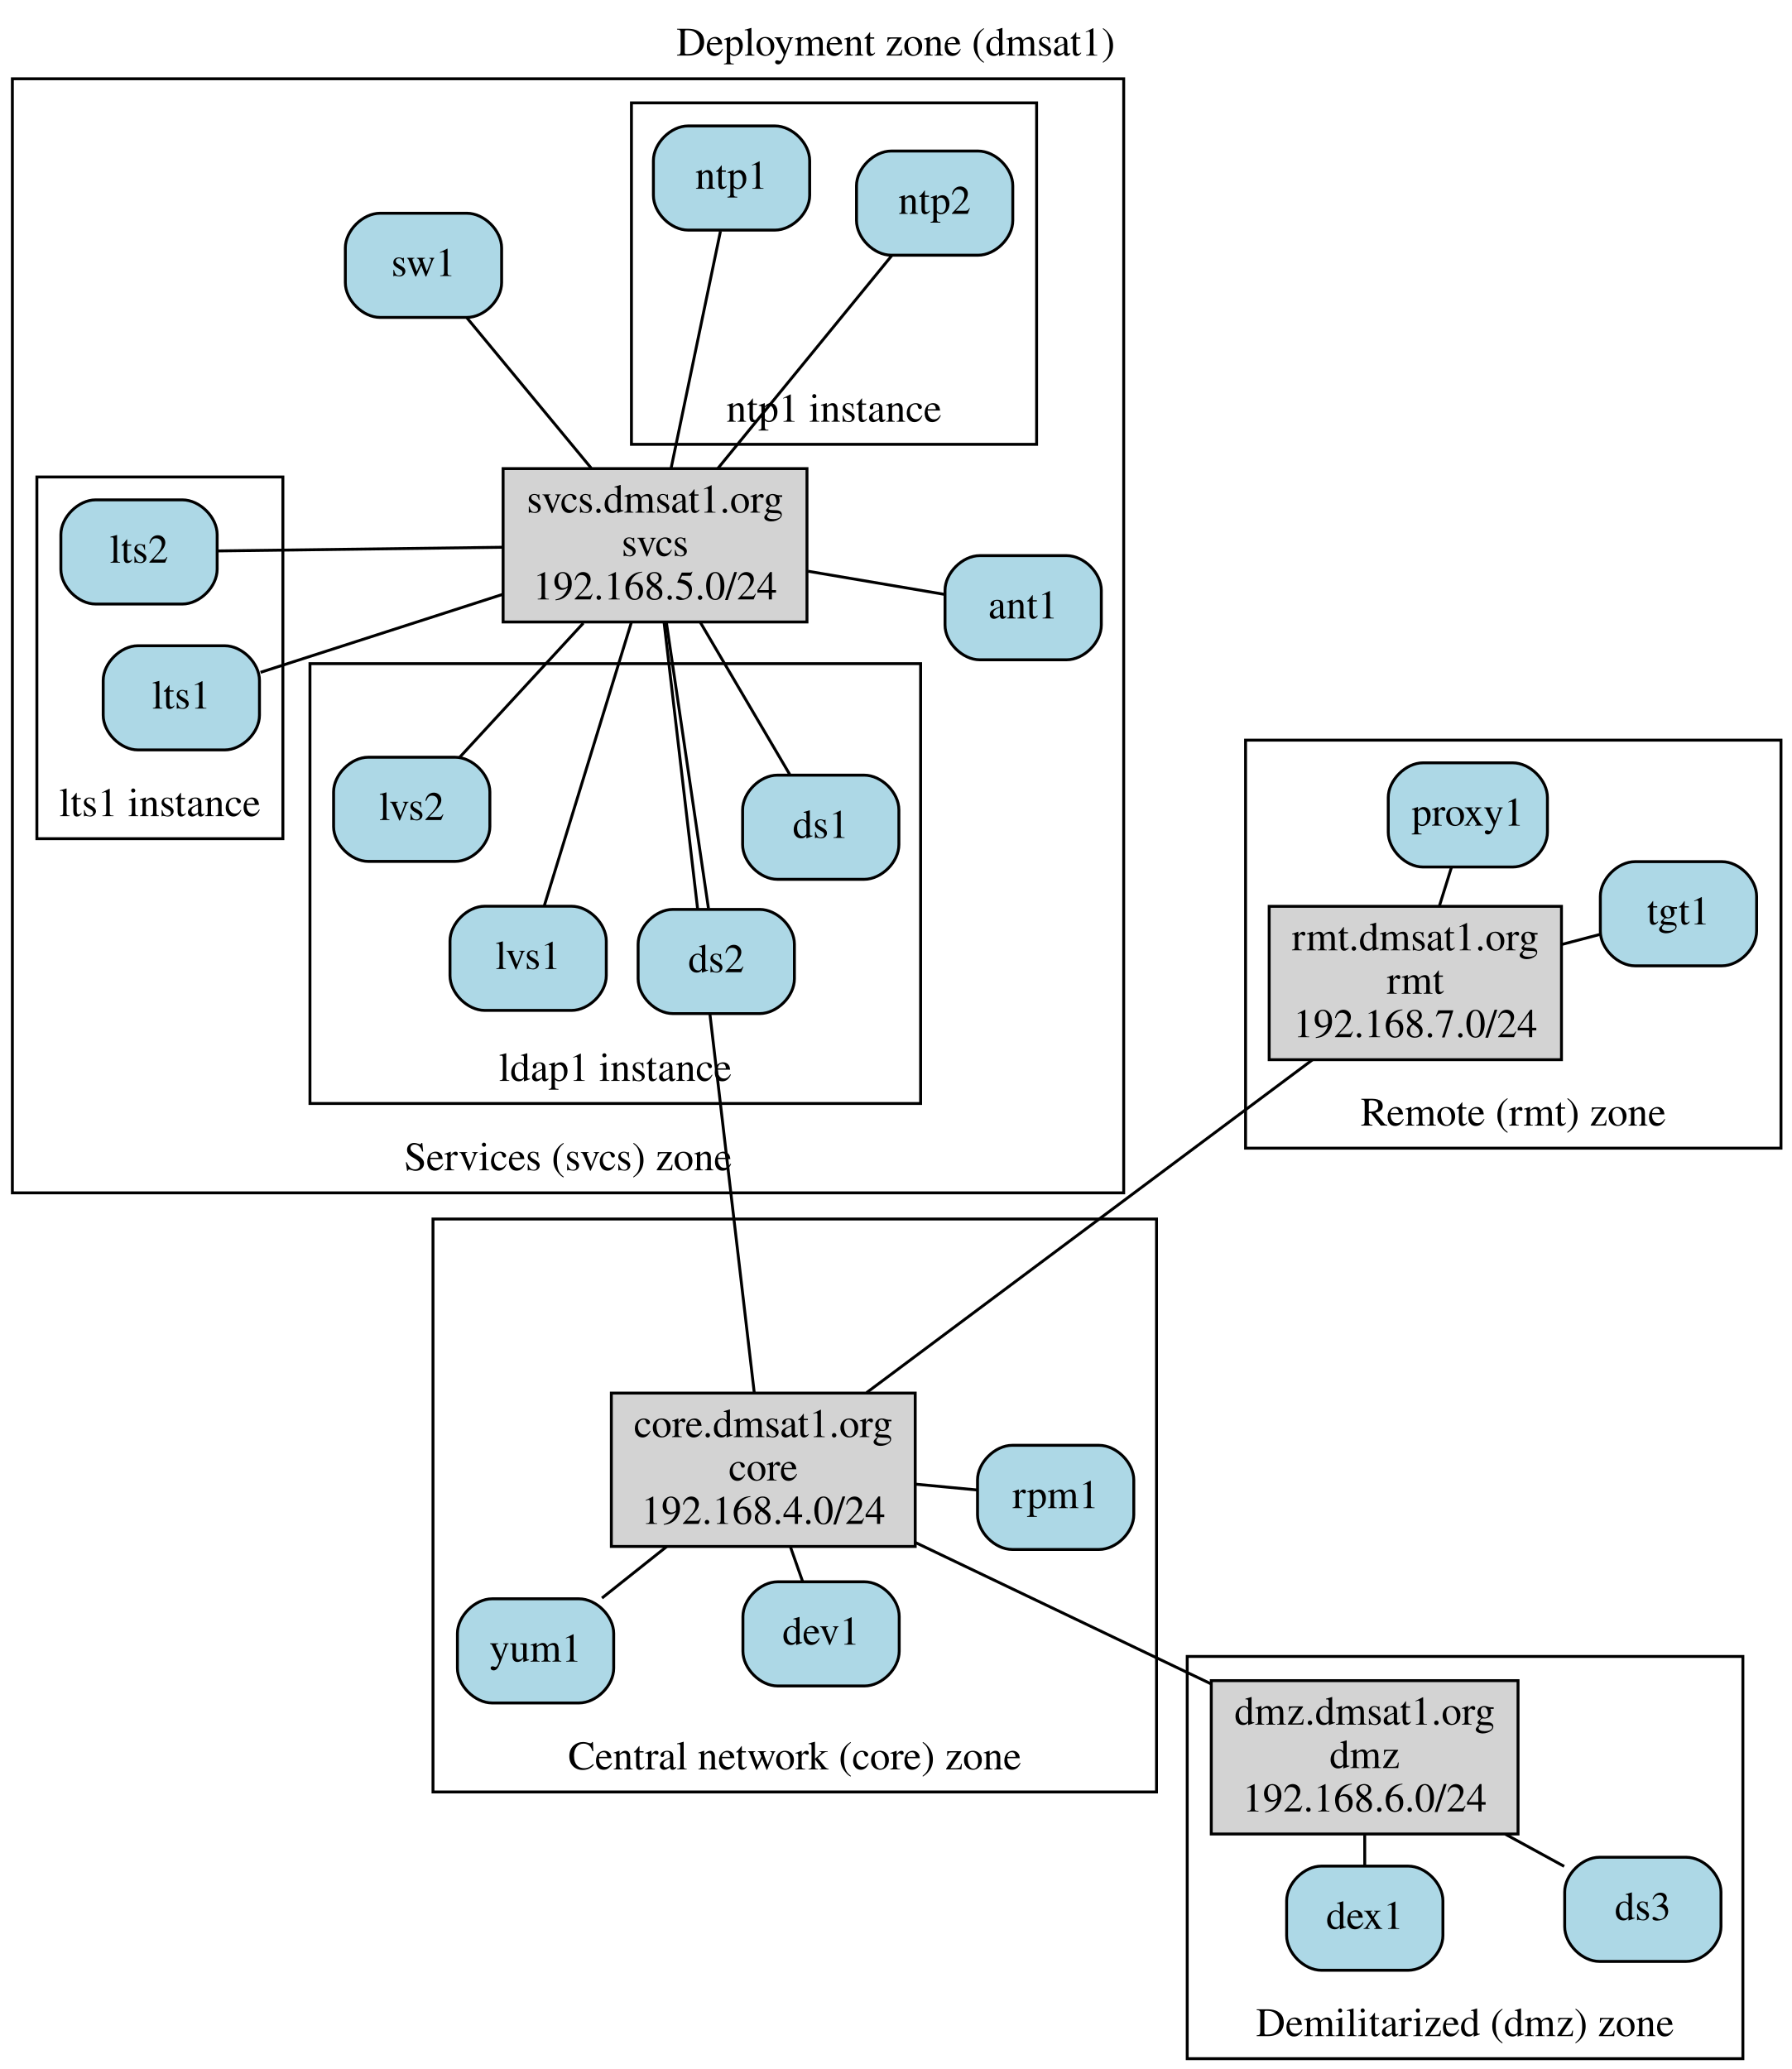
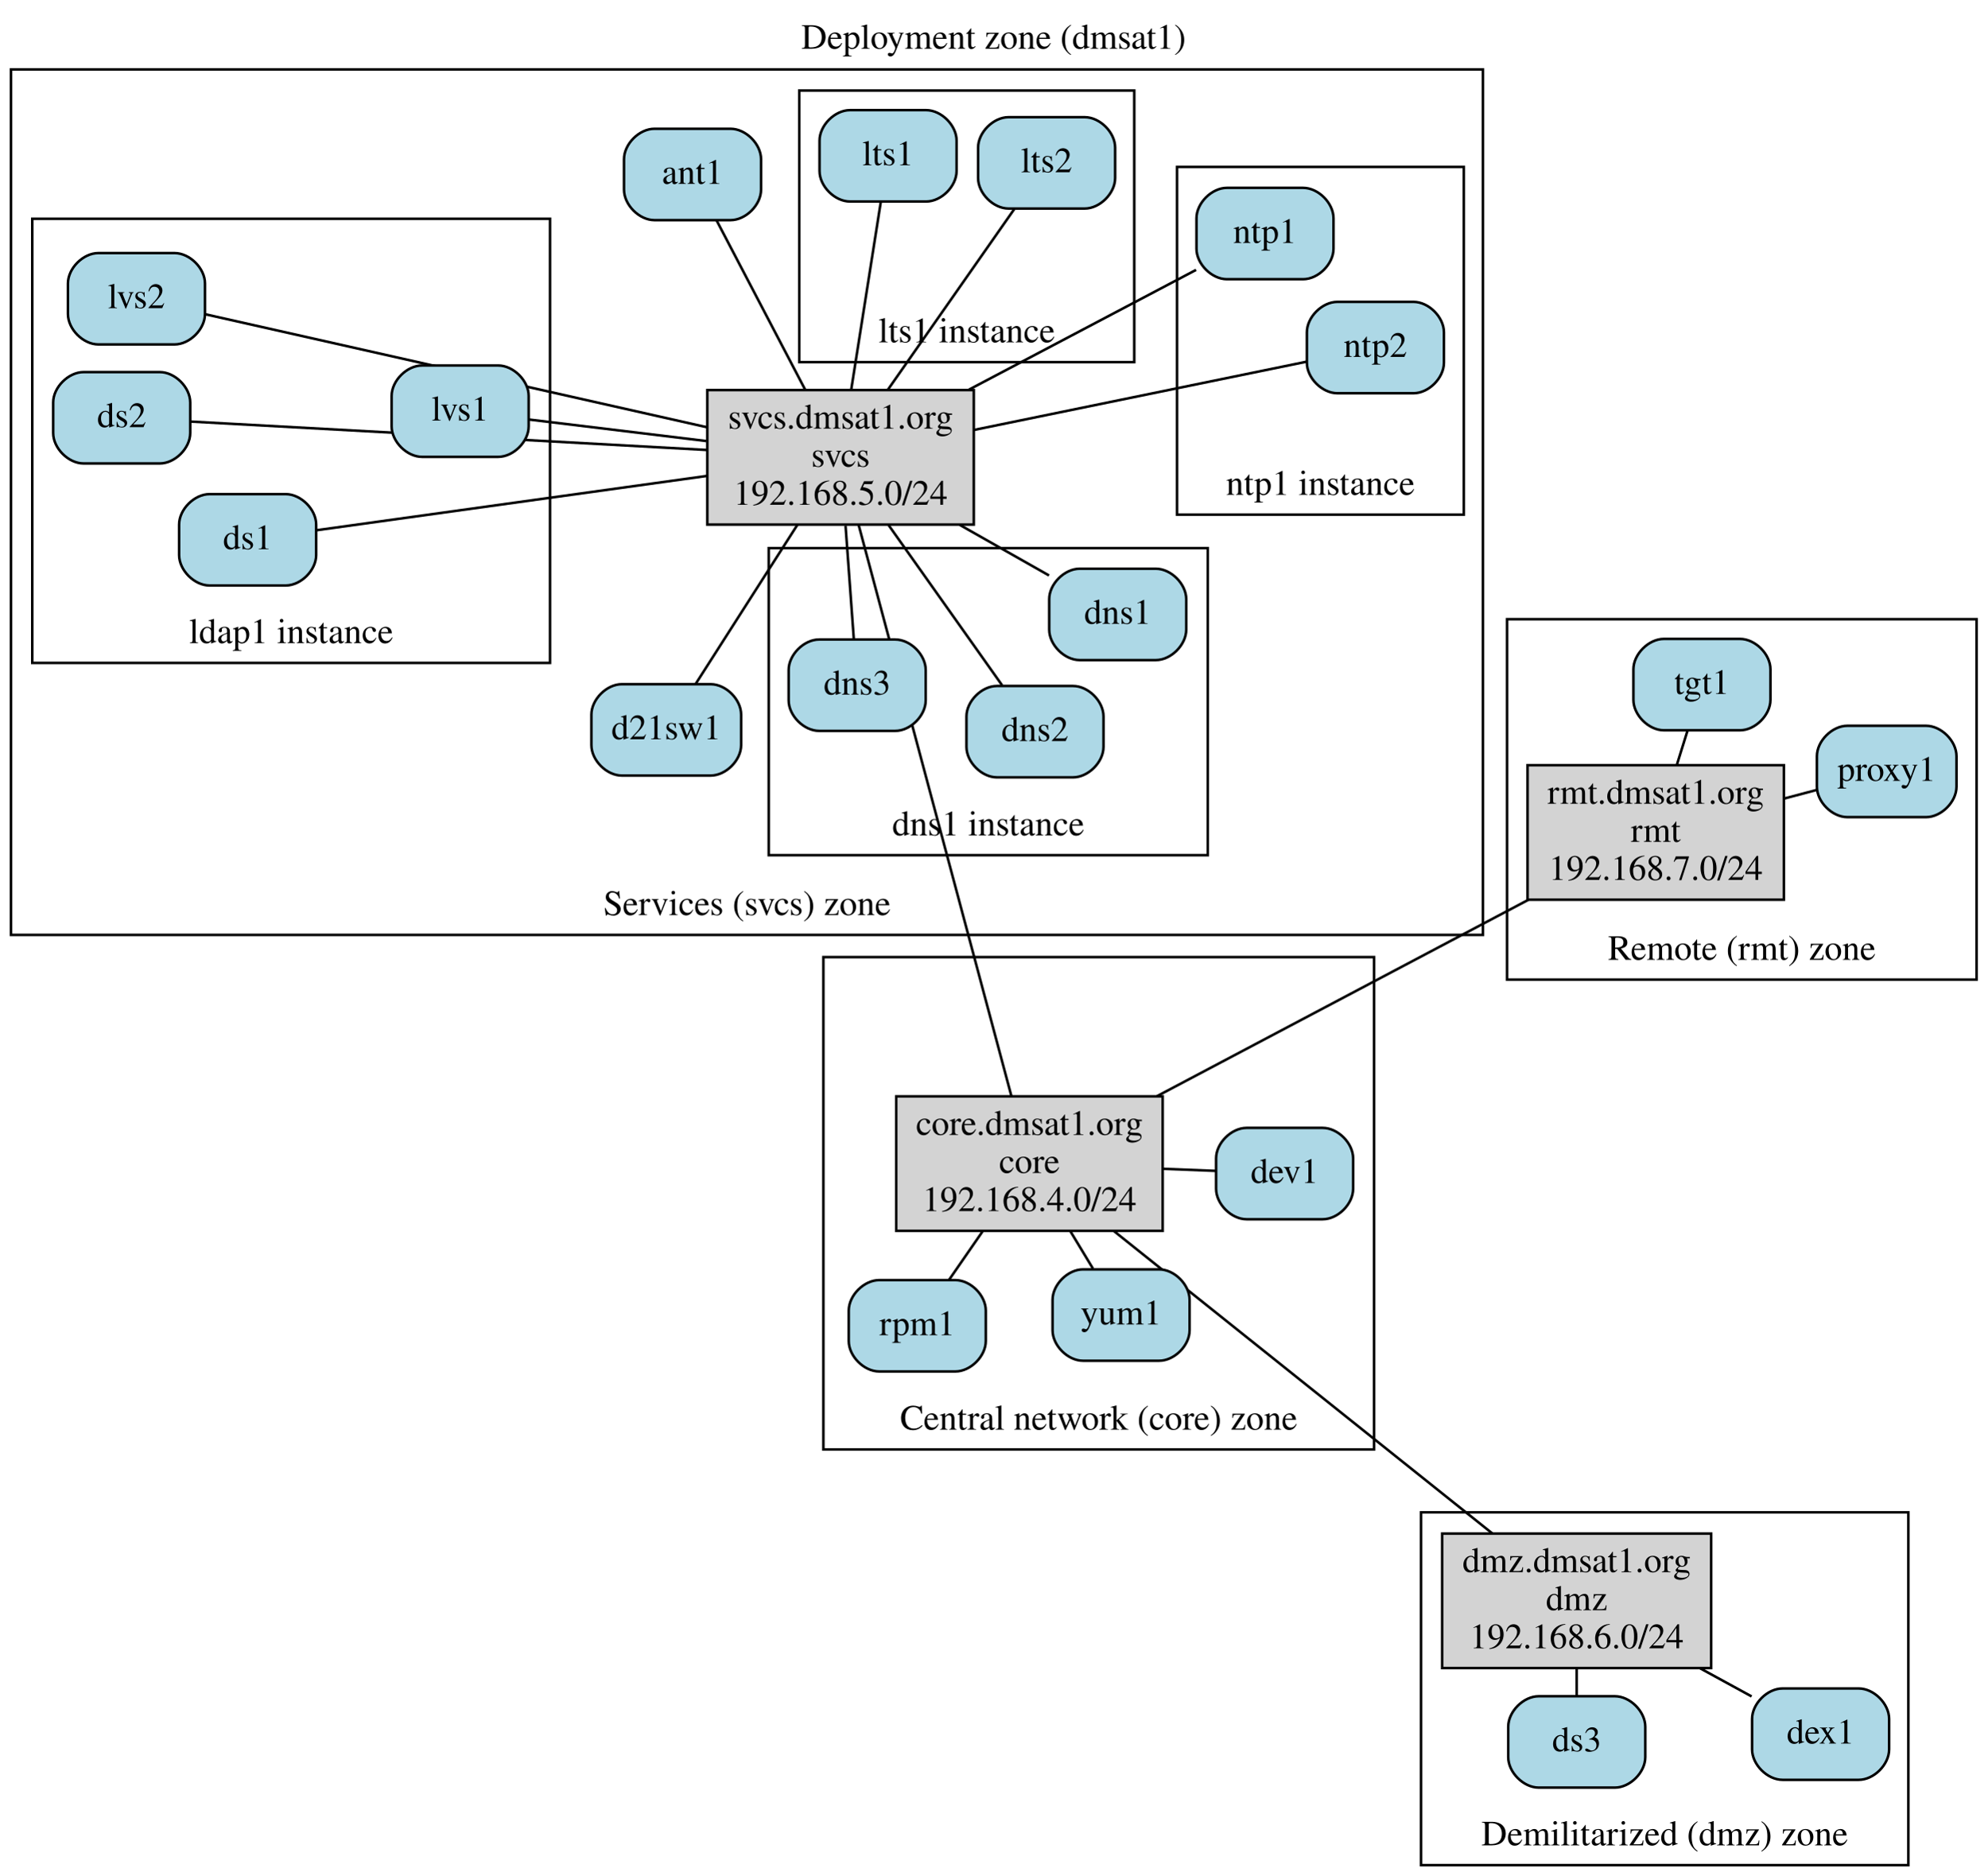
- <svg xmlns="http://www.w3.org/2000/svg" width="619pt" height="715pt" viewBox="0.00 0.00 619.00 715.00">
-   <g id="graph0" class="graph" transform="scale(1 1) rotate(0) translate(4 711)">
-     <polygon fill="white" stroke="white" points="-4,4 -4,-711 615,-711 615,4 -4,4" />
-     <text text-anchor="middle" x="305.5" y="-691.8" font-family="Times,serif" font-size="14.00">Deployment zone (dmsat1)</text>
+ <svg xmlns="http://www.w3.org/2000/svg" width="783pt" height="739pt" viewBox="0.00 0.00 783.00 739.00">
+   <g id="graph0" class="graph" transform="scale(1 1) rotate(0) translate(4 735)">
+     <polygon fill="white" stroke="white" points="-4,4 -4,-735 779,-735 779,4 -4,4" />
+     <text text-anchor="middle" x="387.5" y="-715.8" font-family="Times,serif" font-size="14.00">Deployment zone (dmsat1)</text>
    <g id="clust1" class="cluster">
-       <polygon fill="white" stroke="black" points="0.273,-298.777 0.273,-683.777 384.273,-683.777 384.273,-298.777 0.273,-298.777" />
-       <text text-anchor="middle" x="192.273" y="-306.577" font-family="Times,serif" font-size="14.00">Services (svcs) zone</text>
+       <polygon fill="white" stroke="black" points="0.327,-366.647 0.327,-707.647 580.327,-707.647 580.327,-366.647 0.327,-366.647" />
+       <text text-anchor="middle" x="290.327" y="-374.447" font-family="Times,serif" font-size="14.00">Services (svcs) zone</text>
    </g>
    <g id="clust2" class="cluster">
-       <polygon fill="white" stroke="black" points="214.181,-557.449 214.181,-675.449 354.181,-675.449 354.181,-557.449 214.181,-557.449" />
-       <text text-anchor="middle" x="284.181" y="-565.249" font-family="Times,serif" font-size="14.00">ntp1 instance</text>
+       <polygon fill="white" stroke="black" points="459.792,-532.239 459.792,-669.239 572.792,-669.239 572.792,-532.239 459.792,-532.239" />
+       <text text-anchor="middle" x="516.292" y="-540.039" font-family="Times,serif" font-size="14.00">ntp1 instance</text>
    </g>
    <g id="clust3" class="cluster">
-       <polygon fill="white" stroke="black" points="103.1,-329.658 103.1,-481.658 314.1,-481.658 314.1,-329.658 103.1,-329.658" />
-       <text text-anchor="middle" x="208.6" y="-337.458" font-family="Times,serif" font-size="14.00">ldap1 instance</text>
+       <polygon fill="white" stroke="black" points="298.895,-398.046 298.895,-519.046 471.895,-519.046 471.895,-398.046 298.895,-398.046" />
+       <text text-anchor="middle" x="385.395" y="-405.846" font-family="Times,serif" font-size="14.00">dns1 instance</text>
    </g>
    <g id="clust4" class="cluster">
-       <polygon fill="white" stroke="black" points="8.745,-421.167 8.745,-546.167 93.745,-546.167 93.745,-421.167 8.745,-421.167" />
-       <text text-anchor="middle" x="51.245" y="-428.967" font-family="Times,serif" font-size="14.00">lts1 instance</text>
+       <polygon fill="white" stroke="black" points="8.719,-473.811 8.719,-648.811 212.719,-648.811 212.719,-473.811 8.719,-473.811" />
+       <text text-anchor="middle" x="110.719" y="-481.611" font-family="Times,serif" font-size="14.00">ldap1 instance</text>
    </g>
    <g id="clust5" class="cluster">
-       <polygon fill="white" stroke="black" points="426.383,-314.221 426.383,-455.221 611.383,-455.221 611.383,-314.221 426.383,-314.221" />
-       <text text-anchor="middle" x="518.883" y="-322.021" font-family="Times,serif" font-size="14.00">Remote (rmt) zone</text>
+       <polygon fill="white" stroke="black" points="310.926,-592.328 310.926,-699.328 442.926,-699.328 442.926,-592.328 310.926,-592.328" />
+       <text text-anchor="middle" x="376.926" y="-600.128" font-family="Times,serif" font-size="14.00">lts1 instance</text>
    </g>
    <g id="clust6" class="cluster">
-       <polygon fill="white" stroke="black" points="406.221,0.43 406.221,-138.57 598.221,-138.57 598.221,0.43 406.221,0.43" />
-       <text text-anchor="middle" x="502.221" y="-7.37" font-family="Times,serif" font-size="14.00">Demilitarized (dmz) zone</text>
+       <polygon fill="white" stroke="black" points="589.824,-349.034 589.824,-491.034 774.824,-491.034 774.824,-349.034 589.824,-349.034" />
+       <text text-anchor="middle" x="682.324" y="-356.834" font-family="Times,serif" font-size="14.00">Remote (rmt) zone</text>
    </g>
    <g id="clust7" class="cluster">
-       <polygon fill="white" stroke="black" points="145.613,-91.737 145.613,-289.737 395.613,-289.737 395.613,-91.737 145.613,-91.737" />
-       <text text-anchor="middle" x="270.613" y="-99.537" font-family="Times,serif" font-size="14.00">Central network (core) zone</text>
+       <polygon fill="white" stroke="black" points="555.934,-0.126 555.934,-139.126 747.934,-139.126 747.934,-0.126 555.934,-0.126" />
+       <text text-anchor="middle" x="651.934" y="-7.926" font-family="Times,serif" font-size="14.00">Demilitarized (dmz) zone</text>
+     </g>
+     <g id="clust8" class="cluster">
+       <polygon fill="white" stroke="black" points="320.431,-163.894 320.431,-357.894 537.431,-357.894 537.431,-163.894 320.431,-163.894" />
+       <text text-anchor="middle" x="428.931" y="-171.694" font-family="Times,serif" font-size="14.00">Central network (core) zone</text>
    </g>
    <g id="edge1" class="edge">
-       <path fill="none" stroke="black" d="M275.175,-513.598C291.42,-510.843 308.63,-507.925 322.397,-505.59" />
+       <path fill="none" stroke="black" d="M313.223,-581.509C302.438,-602.118 287.806,-630.075 278.35,-648.145" />
    </g>
    <g id="edge2" class="edge">
-       <path fill="none" stroke="black" d="M227.879,-549.165C232.995,-573.735 240.461,-609.583 244.945,-631.112" />
+       <path fill="none" stroke="black" d="M377.827,-581.51C407.247,-597.021 443.154,-615.954 467.285,-628.677" />
    </g>
    <g id="edge3" class="edge">
-       <path fill="none" stroke="black" d="M244.019,-549.095C262.378,-571.566 288.198,-603.169 304.235,-622.797" />
+       <path fill="none" stroke="black" d="M379.833,-565.617C421.408,-574.15 477.739,-585.712 510.73,-592.483" />
    </g>
    <g id="edge4" class="edge">
-       <path fill="none" stroke="black" d="M237.983,-495.934C247.784,-479.256 260.161,-458.195 268.859,-443.394" />
+       <path fill="none" stroke="black" d="M374.146,-528.207C386.172,-521.392 398.703,-514.291 409.344,-508.262" />
    </g>
    <g id="edge5" class="edge">
-       <path fill="none" stroke="black" d="M226.267,-495.842C230.496,-467.084 237.111,-422.108 240.79,-397.088" />
+       <path fill="none" stroke="black" d="M346.132,-528.094C360.046,-508.463 378.585,-482.306 390.844,-465.01" />
    </g>
    <g id="edge6" class="edge">
-       <path fill="none" stroke="black" d="M214.193,-496.046C205.425,-467.508 191.714,-422.876 184.086,-398.047" />
+       <path fill="none" stroke="black" d="M329.16,-527.875C330.215,-513.413 331.487,-495.974 332.424,-483.14" />
    </g>
    <g id="edge7" class="edge">
-       <path fill="none" stroke="black" d="M197.567,-495.677C183.811,-480.749 167.069,-462.58 154.887,-449.359" />
+       <path fill="none" stroke="black" d="M274.473,-547.48C226.697,-540.834 158.203,-531.308 120.69,-526.09" />
    </g>
    <g id="edge8" class="edge">
-       <path fill="none" stroke="black" d="M169.647,-505.589C141.798,-496.62 108.768,-485.982 86.022,-478.657" />
+       <path fill="none" stroke="black" d="M274.582,-557.709C214.268,-561.028 117.731,-566.342 71.017,-568.913" />
    </g>
    <g id="edge9" class="edge">
-       <path fill="none" stroke="black" d="M169.805,-521.88C137.55,-521.464 97.554,-520.948 71.443,-520.611" />
+       <path fill="none" stroke="black" d="M274.348,-561.226C250.747,-564.09 223.936,-567.343 204.484,-569.704" />
    </g>
    <g id="edge10" class="edge">
-       <path fill="none" stroke="black" d="M200.262,-549.252C186.57,-565.808 169.346,-586.636 157.249,-601.263" />
+       <path fill="none" stroke="black" d="M274.686,-566.639C215.777,-579.907 122.502,-600.915 76.804,-611.208" />
    </g>
    <g id="edge11" class="edge">
-       <path fill="none" stroke="black" d="M493.366,-397.957C494.782,-402.491 496.223,-407.103 497.548,-411.346" />
+       <path fill="none" stroke="black" d="M331.395,-581.473C334.952,-604.047 339.955,-635.797 343.062,-655.516" />
    </g>
    <g id="edge12" class="edge">
-       <path fill="none" stroke="black" d="M535.552,-384.592C540.13,-385.797 544.639,-386.985 548.89,-388.104" />
+       <path fill="none" stroke="black" d="M345.823,-581.431C361.086,-603.241 382.278,-633.523 395.661,-652.646" />
    </g>
    <g id="edge13" class="edge">
-       <path fill="none" stroke="black" d="M516.152,-77.134C523.136,-73.316 530.105,-69.507 536.467,-66.029" />
+       <path fill="none" stroke="black" d="M310.218,-528.267C297.745,-508.765 281.125,-482.777 270.136,-465.594" />
    </g>
    <g id="edge14" class="edge">
-       <path fill="none" stroke="black" d="M467.55,-76.89C467.553,-73.336 467.556,-69.761 467.559,-66.397" />
+       <path fill="none" stroke="black" d="M698.958,-420.361C703.376,-421.529 707.73,-422.679 711.85,-423.767" />
+     </g>
+     <g id="edge15" class="edge">
+       <path fill="none" stroke="black" d="M656.755,-433.751C658.176,-438.298 659.621,-442.924 660.951,-447.18" />
+     </g>
+     <g id="edge16" class="edge">
+       <path fill="none" stroke="black" d="M617.264,-77.444C617.267,-73.89 617.27,-70.314 617.273,-66.95" />
+     </g>
+     <g id="edge17" class="edge">
+       <path fill="none" stroke="black" d="M665.865,-77.69C672.849,-73.873 679.818,-70.064 686.181,-66.587" />
+     </g>
+     <g id="edge21" class="edge">
+       <path fill="none" stroke="black" d="M394.49,-303.216C380.263,-356.406 348.519,-475.087 334.31,-528.211" />
+     </g>
+     <g id="edge22" class="edge">
+       <path fill="none" stroke="black" d="M451.862,-303.093C494.562,-325.669 555.554,-357.917 598.234,-380.482" />
+     </g>
+     <g id="edge23" class="edge">
+       <path fill="none" stroke="black" d="M434.844,-249.993C475.362,-217.621 543.451,-163.22 583.986,-130.833" />
    </g>
    <g id="edge18" class="edge">
-       <path fill="none" stroke="black" d="M256.612,-229.769C249.572,-289.906 232.535,-435.443 225.479,-495.72" />
+       <path fill="none" stroke="black" d="M454.255,-274.475C461.477,-274.193 468.634,-273.913 475.128,-273.659" />
    </g>
    <g id="edge19" class="edge">
-       <path fill="none" stroke="black" d="M295.436,-229.734C337.623,-261.231 407.39,-313.32 449.504,-344.763" />
+       <path fill="none" stroke="black" d="M383.137,-249.802C378.69,-243.372 374.042,-236.652 369.94,-230.722" />
    </g>
    <g id="edge20" class="edge">
-       <path fill="none" stroke="black" d="M312.44,-177.876C343.701,-162.927 383.206,-144.035 414.521,-129.06" />
-     </g>
-     <g id="edge15" class="edge">
-       <path fill="none" stroke="black" d="M269.135,-176.384C270.551,-172.362 271.983,-168.295 273.316,-164.509" />
-     </g>
-     <g id="edge16" class="edge">
-       <path fill="none" stroke="black" d="M312.32,-198.112C319.703,-197.415 327.027,-196.723 333.66,-196.096" />
-     </g>
-     <g id="edge17" class="edge">
-       <path fill="none" stroke="black" d="M226.367,-176.537C218.828,-170.54 210.989,-164.304 203.993,-158.739" />
+       <path fill="none" stroke="black" d="M417.779,-249.834C420.783,-244.868 423.858,-239.785 426.666,-235.142" />
    </g>
    <g id="node1" class="node">
-       <polygon fill="lightgray" stroke="black" points="274.837,-549.058 169.837,-549.058 169.837,-496.058 274.837,-496.058 274.837,-549.058" />
-       <text text-anchor="middle" x="222.337" y="-533.858" font-family="Times,serif" font-size="14.00">svcs.dmsat1.org</text>
-       <text text-anchor="middle" x="222.337" y="-518.858" font-family="Times,serif" font-size="14.00">svcs</text>
-       <text text-anchor="middle" x="222.337" y="-503.858" font-family="Times,serif" font-size="14.00">192.168.5.0/24</text>
+       <polygon fill="lightgray" stroke="black" points="379.694,-581.313 274.694,-581.313 274.694,-528.313 379.694,-528.313 379.694,-581.313" />
+       <text text-anchor="middle" x="327.194" y="-566.113" font-family="Times,serif" font-size="14.00">svcs.dmsat1.org</text>
+       <text text-anchor="middle" x="327.194" y="-551.113" font-family="Times,serif" font-size="14.00">svcs</text>
+       <text text-anchor="middle" x="327.194" y="-536.113" font-family="Times,serif" font-size="14.00">192.168.5.0/24</text>
    </g>
    <g id="node2" class="node">
-       <path fill="lightblue" stroke="black" d="M364.534,-518.989C364.534,-518.989 334.534,-518.989 334.534,-518.989 328.534,-518.989 322.534,-512.989 322.534,-506.989 322.534,-506.989 322.534,-494.989 322.534,-494.989 322.534,-488.989 328.534,-482.989 334.534,-482.989 334.534,-482.989 364.534,-482.989 364.534,-482.989 370.534,-482.989 376.534,-488.989 376.534,-494.989 376.534,-494.989 376.534,-506.989 376.534,-506.989 376.534,-512.989 370.534,-518.989 364.534,-518.989" />
-       <text text-anchor="middle" x="349.534" y="-497.289" font-family="Times,serif" font-size="14.00">ant1</text>
+       <path fill="lightblue" stroke="black" d="M283.864,-684.269C283.864,-684.269 253.864,-684.269 253.864,-684.269 247.864,-684.269 241.864,-678.269 241.864,-672.269 241.864,-672.269 241.864,-660.269 241.864,-660.269 241.864,-654.269 247.864,-648.269 253.864,-648.269 253.864,-648.269 283.864,-648.269 283.864,-648.269 289.864,-648.269 295.864,-654.269 295.864,-660.269 295.864,-660.269 295.864,-672.269 295.864,-672.269 295.864,-678.269 289.864,-684.269 283.864,-684.269" />
+       <text text-anchor="middle" x="268.864" y="-662.569" font-family="Times,serif" font-size="14.00">ant1</text>
    </g>
    <g id="node3" class="node">
-       <path fill="lightblue" stroke="black" d="M263.77,-667.481C263.77,-667.481 233.77,-667.481 233.77,-667.481 227.77,-667.481 221.77,-661.481 221.77,-655.481 221.77,-655.481 221.77,-643.481 221.77,-643.481 221.77,-637.481 227.77,-631.481 233.77,-631.481 233.77,-631.481 263.77,-631.481 263.77,-631.481 269.77,-631.481 275.77,-637.481 275.77,-643.481 275.77,-643.481 275.77,-655.481 275.77,-655.481 275.77,-661.481 269.77,-667.481 263.77,-667.481" />
-       <text text-anchor="middle" x="248.77" y="-645.781" font-family="Times,serif" font-size="14.00">ntp1</text>
+       <path fill="lightblue" stroke="black" d="M509.439,-660.995C509.439,-660.995 479.439,-660.995 479.439,-660.995 473.439,-660.995 467.439,-654.995 467.439,-648.995 467.439,-648.995 467.439,-636.995 467.439,-636.995 467.439,-630.995 473.439,-624.995 479.439,-624.995 479.439,-624.995 509.439,-624.995 509.439,-624.995 515.439,-624.995 521.439,-630.995 521.439,-636.995 521.439,-636.995 521.439,-648.995 521.439,-648.995 521.439,-654.995 515.439,-660.995 509.439,-660.995" />
+       <text text-anchor="middle" x="494.439" y="-639.295" font-family="Times,serif" font-size="14.00">ntp1</text>
    </g>
    <g id="node4" class="node">
-       <path fill="lightblue" stroke="black" d="M333.949,-658.806C333.949,-658.806 303.949,-658.806 303.949,-658.806 297.949,-658.806 291.949,-652.806 291.949,-646.806 291.949,-646.806 291.949,-634.806 291.949,-634.806 291.949,-628.806 297.949,-622.806 303.949,-622.806 303.949,-622.806 333.949,-622.806 333.949,-622.806 339.949,-622.806 345.949,-628.806 345.949,-634.806 345.949,-634.806 345.949,-646.806 345.949,-646.806 345.949,-652.806 339.949,-658.806 333.949,-658.806" />
-       <text text-anchor="middle" x="318.949" y="-637.106" font-family="Times,serif" font-size="14.00">ntp2</text>
+       <path fill="lightblue" stroke="black" d="M552.947,-616.07C552.947,-616.07 522.947,-616.07 522.947,-616.07 516.947,-616.07 510.947,-610.07 510.947,-604.07 510.947,-604.07 510.947,-592.07 510.947,-592.07 510.947,-586.07 516.947,-580.07 522.947,-580.07 522.947,-580.07 552.947,-580.07 552.947,-580.07 558.947,-580.07 564.947,-586.07 564.947,-592.07 564.947,-592.07 564.947,-604.07 564.947,-604.07 564.947,-610.07 558.947,-616.07 552.947,-616.07" />
+       <text text-anchor="middle" x="537.947" y="-594.37" font-family="Times,serif" font-size="14.00">ntp2</text>
    </g>
    <g id="node5" class="node">
-       <path fill="lightblue" stroke="black" d="M294.595,-443.125C294.595,-443.125 264.595,-443.125 264.595,-443.125 258.595,-443.125 252.595,-437.125 252.595,-431.125 252.595,-431.125 252.595,-419.125 252.595,-419.125 252.595,-413.125 258.595,-407.125 264.595,-407.125 264.595,-407.125 294.595,-407.125 294.595,-407.125 300.595,-407.125 306.595,-413.125 306.595,-419.125 306.595,-419.125 306.595,-431.125 306.595,-431.125 306.595,-437.125 300.595,-443.125 294.595,-443.125" />
-       <text text-anchor="middle" x="279.595" y="-421.425" font-family="Times,serif" font-size="14.00">ds1</text>
+       <path fill="lightblue" stroke="black" d="M451.412,-510.923C451.412,-510.923 421.412,-510.923 421.412,-510.923 415.412,-510.923 409.412,-504.923 409.412,-498.923 409.412,-498.923 409.412,-486.923 409.412,-486.923 409.412,-480.923 415.412,-474.923 421.412,-474.923 421.412,-474.923 451.412,-474.923 451.412,-474.923 457.412,-474.923 463.412,-480.923 463.412,-486.923 463.412,-486.923 463.412,-498.923 463.412,-498.923 463.412,-504.923 457.412,-510.923 451.412,-510.923" />
+       <text text-anchor="middle" x="436.412" y="-489.223" font-family="Times,serif" font-size="14.00">dns1</text>
    </g>
    <g id="node6" class="node">
-       <path fill="lightblue" stroke="black" d="M258.49,-396.729C258.49,-396.729 228.49,-396.729 228.49,-396.729 222.49,-396.729 216.49,-390.729 216.49,-384.729 216.49,-384.729 216.49,-372.729 216.49,-372.729 216.49,-366.729 222.49,-360.729 228.49,-360.729 228.49,-360.729 258.49,-360.729 258.49,-360.729 264.49,-360.729 270.49,-366.729 270.49,-372.729 270.49,-372.729 270.49,-384.729 270.49,-384.729 270.49,-390.729 264.49,-396.729 258.49,-396.729" />
-       <text text-anchor="middle" x="243.49" y="-375.029" font-family="Times,serif" font-size="14.00">ds2</text>
+       <path fill="lightblue" stroke="black" d="M418.806,-464.722C418.806,-464.722 388.806,-464.722 388.806,-464.722 382.806,-464.722 376.806,-458.722 376.806,-452.722 376.806,-452.722 376.806,-440.722 376.806,-440.722 376.806,-434.722 382.806,-428.722 388.806,-428.722 388.806,-428.722 418.806,-428.722 418.806,-428.722 424.806,-428.722 430.806,-434.722 430.806,-440.722 430.806,-440.722 430.806,-452.722 430.806,-452.722 430.806,-458.722 424.806,-464.722 418.806,-464.722" />
+       <text text-anchor="middle" x="403.806" y="-443.022" font-family="Times,serif" font-size="14.00">dns2</text>
    </g>
    <g id="node7" class="node">
-       <path fill="lightblue" stroke="black" d="M193.489,-397.829C193.489,-397.829 163.489,-397.829 163.489,-397.829 157.489,-397.829 151.489,-391.829 151.489,-385.829 151.489,-385.829 151.489,-373.829 151.489,-373.829 151.489,-367.829 157.489,-361.829 163.489,-361.829 163.489,-361.829 193.489,-361.829 193.489,-361.829 199.489,-361.829 205.489,-367.829 205.489,-373.829 205.489,-373.829 205.489,-385.829 205.489,-385.829 205.489,-391.829 199.489,-397.829 193.489,-397.829" />
-       <text text-anchor="middle" x="178.489" y="-376.129" font-family="Times,serif" font-size="14.00">lvs1</text>
+       <path fill="lightblue" stroke="black" d="M348.745,-483.032C348.745,-483.032 318.745,-483.032 318.745,-483.032 312.745,-483.032 306.745,-477.032 306.745,-471.032 306.745,-471.032 306.745,-459.032 306.745,-459.032 306.745,-453.032 312.745,-447.032 318.745,-447.032 318.745,-447.032 348.745,-447.032 348.745,-447.032 354.745,-447.032 360.745,-453.032 360.745,-459.032 360.745,-459.032 360.745,-471.032 360.745,-471.032 360.745,-477.032 354.745,-483.032 348.745,-483.032" />
+       <text text-anchor="middle" x="333.745" y="-461.332" font-family="Times,serif" font-size="14.00">dns3</text>
    </g>
    <g id="node8" class="node">
-       <path fill="lightblue" stroke="black" d="M153.264,-449.32C153.264,-449.32 123.264,-449.32 123.264,-449.32 117.264,-449.32 111.264,-443.32 111.264,-437.32 111.264,-437.32 111.264,-425.32 111.264,-425.32 111.264,-419.32 117.264,-413.32 123.264,-413.32 123.264,-413.32 153.264,-413.32 153.264,-413.32 159.264,-413.32 165.264,-419.32 165.264,-425.32 165.264,-425.32 165.264,-437.32 165.264,-437.32 165.264,-443.32 159.264,-449.32 153.264,-449.32" />
-       <text text-anchor="middle" x="138.264" y="-427.62" font-family="Times,serif" font-size="14.00">lvs2</text>
+       <path fill="lightblue" stroke="black" d="M108.568,-540.318C108.568,-540.318 78.568,-540.318 78.568,-540.318 72.568,-540.318 66.568,-534.318 66.568,-528.318 66.568,-528.318 66.568,-516.318 66.568,-516.318 66.568,-510.318 72.568,-504.318 78.568,-504.318 78.568,-504.318 108.568,-504.318 108.568,-504.318 114.568,-504.318 120.568,-510.318 120.568,-516.318 120.568,-516.318 120.568,-528.318 120.568,-528.318 120.568,-534.318 114.568,-540.318 108.568,-540.318" />
+       <text text-anchor="middle" x="93.568" y="-518.618" font-family="Times,serif" font-size="14.00">ds1</text>
    </g>
    <g id="node9" class="node">
-       <path fill="lightblue" stroke="black" d="M73.657,-487.844C73.657,-487.844 43.657,-487.844 43.657,-487.844 37.657,-487.844 31.657,-481.844 31.657,-475.844 31.657,-475.844 31.657,-463.844 31.657,-463.844 31.657,-457.844 37.657,-451.844 43.657,-451.844 43.657,-451.844 73.657,-451.844 73.657,-451.844 79.657,-451.844 85.657,-457.844 85.657,-463.844 85.657,-463.844 85.657,-475.844 85.657,-475.844 85.657,-481.844 79.657,-487.844 73.657,-487.844" />
-       <text text-anchor="middle" x="58.657" y="-466.144" font-family="Times,serif" font-size="14.00">lts1</text>
+       <path fill="lightblue" stroke="black" d="M58.949,-588.403C58.949,-588.403 28.949,-588.403 28.949,-588.403 22.949,-588.403 16.949,-582.403 16.949,-576.403 16.949,-576.403 16.949,-564.403 16.949,-564.403 16.949,-558.403 22.949,-552.403 28.949,-552.403 28.949,-552.403 58.949,-552.403 58.949,-552.403 64.949,-552.403 70.949,-558.403 70.949,-564.403 70.949,-564.403 70.949,-576.403 70.949,-576.403 70.949,-582.403 64.949,-588.403 58.949,-588.403" />
+       <text text-anchor="middle" x="43.949" y="-566.703" font-family="Times,serif" font-size="14.00">ds2</text>
    </g>
    <g id="node10" class="node">
-       <path fill="lightblue" stroke="black" d="M59.035,-538.258C59.035,-538.258 29.035,-538.258 29.035,-538.258 23.035,-538.258 17.035,-532.258 17.035,-526.258 17.035,-526.258 17.035,-514.258 17.035,-514.258 17.035,-508.258 23.035,-502.258 29.035,-502.258 29.035,-502.258 59.035,-502.258 59.035,-502.258 65.035,-502.258 71.035,-508.258 71.035,-514.258 71.035,-514.258 71.035,-526.258 71.035,-526.258 71.035,-532.258 65.035,-538.258 59.035,-538.258" />
-       <text text-anchor="middle" x="44.035" y="-516.558" font-family="Times,serif" font-size="14.00">lts2</text>
+       <path fill="lightblue" stroke="black" d="M192.302,-591.002C192.302,-591.002 162.302,-591.002 162.302,-591.002 156.302,-591.002 150.302,-585.002 150.302,-579.002 150.302,-579.002 150.302,-567.002 150.302,-567.002 150.302,-561.002 156.302,-555.002 162.302,-555.002 162.302,-555.002 192.302,-555.002 192.302,-555.002 198.302,-555.002 204.302,-561.002 204.302,-567.002 204.302,-567.002 204.302,-579.002 204.302,-579.002 204.302,-585.002 198.302,-591.002 192.302,-591.002" />
+       <text text-anchor="middle" x="177.302" y="-569.302" font-family="Times,serif" font-size="14.00">lvs1</text>
    </g>
    <g id="node11" class="node">
-       <path fill="lightblue" stroke="black" d="M157.326,-637.309C157.326,-637.309 127.326,-637.309 127.326,-637.309 121.326,-637.309 115.326,-631.309 115.326,-625.309 115.326,-625.309 115.326,-613.309 115.326,-613.309 115.326,-607.309 121.326,-601.309 127.326,-601.309 127.326,-601.309 157.326,-601.309 157.326,-601.309 163.326,-601.309 169.326,-607.309 169.326,-613.309 169.326,-613.309 169.326,-625.309 169.326,-625.309 169.326,-631.309 163.326,-637.309 157.326,-637.309" />
-       <text text-anchor="middle" x="142.326" y="-615.609" font-family="Times,serif" font-size="14.00">sw1</text>
+       <path fill="lightblue" stroke="black" d="M64.763,-635.298C64.763,-635.298 34.763,-635.298 34.763,-635.298 28.763,-635.298 22.763,-629.298 22.763,-623.298 22.763,-623.298 22.763,-611.298 22.763,-611.298 22.763,-605.298 28.763,-599.298 34.763,-599.298 34.763,-599.298 64.763,-599.298 64.763,-599.298 70.763,-599.298 76.763,-605.298 76.763,-611.298 76.763,-611.298 76.763,-623.298 76.763,-623.298 76.763,-629.298 70.763,-635.298 64.763,-635.298" />
+       <text text-anchor="middle" x="49.763" y="-613.598" font-family="Times,serif" font-size="14.00">lvs2</text>
    </g>
    <g id="node12" class="node">
-       <polygon fill="lightgray" stroke="black" points="535.536,-397.791 434.536,-397.791 434.536,-344.791 535.536,-344.791 535.536,-397.791" />
-       <text text-anchor="middle" x="485.036" y="-382.591" font-family="Times,serif" font-size="14.00">rmt.dmsat1.org</text>
-       <text text-anchor="middle" x="485.036" y="-367.591" font-family="Times,serif" font-size="14.00">rmt</text>
-       <text text-anchor="middle" x="485.036" y="-352.591" font-family="Times,serif" font-size="14.00">192.168.7.0/24</text>
+       <path fill="lightblue" stroke="black" d="M360.913,-691.608C360.913,-691.608 330.913,-691.608 330.913,-691.608 324.913,-691.608 318.913,-685.608 318.913,-679.608 318.913,-679.608 318.913,-667.608 318.913,-667.608 318.913,-661.608 324.913,-655.608 330.913,-655.608 330.913,-655.608 360.913,-655.608 360.913,-655.608 366.913,-655.608 372.913,-661.608 372.913,-667.608 372.913,-667.608 372.913,-679.608 372.913,-679.608 372.913,-685.608 366.913,-691.608 360.913,-691.608" />
+       <text text-anchor="middle" x="345.913" y="-669.908" font-family="Times,serif" font-size="14.00">lts1</text>
    </g>
    <g id="node13" class="node">
-       <path fill="lightblue" stroke="black" d="M518.683,-447.384C518.683,-447.384 487.683,-447.384 487.683,-447.384 481.683,-447.384 475.683,-441.384 475.683,-435.384 475.683,-435.384 475.683,-423.384 475.683,-423.384 475.683,-417.384 481.683,-411.384 487.683,-411.384 487.683,-411.384 518.683,-411.384 518.683,-411.384 524.683,-411.384 530.683,-417.384 530.683,-423.384 530.683,-423.384 530.683,-435.384 530.683,-435.384 530.683,-441.384 524.683,-447.384 518.683,-447.384" />
-       <text text-anchor="middle" x="503.183" y="-425.684" font-family="Times,serif" font-size="14.00">proxy1</text>
+       <path fill="lightblue" stroke="black" d="M423.391,-688.835C423.391,-688.835 393.391,-688.835 393.391,-688.835 387.391,-688.835 381.391,-682.835 381.391,-676.835 381.391,-676.835 381.391,-664.835 381.391,-664.835 381.391,-658.835 387.391,-652.835 393.391,-652.835 393.391,-652.835 423.391,-652.835 423.391,-652.835 429.391,-652.835 435.391,-658.835 435.391,-664.835 435.391,-664.835 435.391,-676.835 435.391,-676.835 435.391,-682.835 429.391,-688.835 423.391,-688.835" />
+       <text text-anchor="middle" x="408.391" y="-667.135" font-family="Times,serif" font-size="14.00">lts2</text>
    </g>
    <g id="node14" class="node">
-       <path fill="lightblue" stroke="black" d="M590.963,-413.232C590.963,-413.232 560.963,-413.232 560.963,-413.232 554.963,-413.232 548.963,-407.232 548.963,-401.232 548.963,-401.232 548.963,-389.232 548.963,-389.232 548.963,-383.232 554.963,-377.232 560.963,-377.232 560.963,-377.232 590.963,-377.232 590.963,-377.232 596.963,-377.232 602.963,-383.232 602.963,-389.232 602.963,-389.232 602.963,-401.232 602.963,-401.232 602.963,-407.232 596.963,-413.232 590.963,-413.232" />
-       <text text-anchor="middle" x="575.963" y="-391.532" font-family="Times,serif" font-size="14.00">tgt1</text>
+       <path fill="lightblue" stroke="black" d="M276.016,-465.425C276.016,-465.425 241.016,-465.425 241.016,-465.425 235.016,-465.425 229.016,-459.425 229.016,-453.425 229.016,-453.425 229.016,-441.425 229.016,-441.425 229.016,-435.425 235.016,-429.425 241.016,-429.425 241.016,-429.425 276.016,-429.425 276.016,-429.425 282.016,-429.425 288.016,-435.425 288.016,-441.425 288.016,-441.425 288.016,-453.425 288.016,-453.425 288.016,-459.425 282.016,-465.425 276.016,-465.425" />
+       <text text-anchor="middle" x="258.516" y="-443.725" font-family="Times,serif" font-size="14.00">d21sw1</text>
    </g>
    <g id="node15" class="node">
-       <polygon fill="lightgray" stroke="black" points="520.529,-130.21 414.529,-130.21 414.529,-77.21 520.529,-77.21 520.529,-130.21" />
-       <text text-anchor="middle" x="467.529" y="-115.01" font-family="Times,serif" font-size="14.00">dmz.dmsat1.org</text>
-       <text text-anchor="middle" x="467.529" y="-100.01" font-family="Times,serif" font-size="14.00">dmz</text>
-       <text text-anchor="middle" x="467.529" y="-85.01" font-family="Times,serif" font-size="14.00">192.168.6.0/24</text>
+       <polygon fill="lightgray" stroke="black" points="698.899,-433.505 597.899,-433.505 597.899,-380.505 698.899,-380.505 698.899,-433.505" />
+       <text text-anchor="middle" x="648.399" y="-418.305" font-family="Times,serif" font-size="14.00">rmt.dmsat1.org</text>
+       <text text-anchor="middle" x="648.399" y="-403.305" font-family="Times,serif" font-size="14.00">rmt</text>
+       <text text-anchor="middle" x="648.399" y="-388.305" font-family="Times,serif" font-size="14.00">192.168.7.0/24</text>
    </g>
    <g id="node16" class="node">
-       <path fill="lightblue" stroke="black" d="M578.648,-69.173C578.648,-69.173 548.648,-69.173 548.648,-69.173 542.648,-69.173 536.648,-63.173 536.648,-57.173 536.648,-57.173 536.648,-45.173 536.648,-45.173 536.648,-39.173 542.648,-33.173 548.648,-33.173 548.648,-33.173 578.648,-33.173 578.648,-33.173 584.648,-33.173 590.648,-39.173 590.648,-45.173 590.648,-45.173 590.648,-57.173 590.648,-57.173 590.648,-63.173 584.648,-69.173 578.648,-69.173" />
-       <text text-anchor="middle" x="563.648" y="-47.473" font-family="Times,serif" font-size="14.00">ds3</text>
+       <path fill="lightblue" stroke="black" d="M754.904,-449.046C754.904,-449.046 723.904,-449.046 723.904,-449.046 717.904,-449.046 711.904,-443.046 711.904,-437.046 711.904,-437.046 711.904,-425.046 711.904,-425.046 711.904,-419.046 717.904,-413.046 723.904,-413.046 723.904,-413.046 754.904,-413.046 754.904,-413.046 760.904,-413.046 766.904,-419.046 766.904,-425.046 766.904,-425.046 766.904,-437.046 766.904,-437.046 766.904,-443.046 760.904,-449.046 754.904,-449.046" />
+       <text text-anchor="middle" x="739.404" y="-427.346" font-family="Times,serif" font-size="14.00">proxy1</text>
    </g>
    <g id="node17" class="node">
-       <path fill="lightblue" stroke="black" d="M482.573,-66.116C482.573,-66.116 452.573,-66.116 452.573,-66.116 446.573,-66.116 440.573,-60.116 440.573,-54.116 440.573,-54.116 440.573,-42.116 440.573,-42.116 440.573,-36.116 446.573,-30.116 452.573,-30.116 452.573,-30.116 482.573,-30.116 482.573,-30.116 488.573,-30.116 494.573,-36.116 494.573,-42.116 494.573,-42.116 494.573,-54.116 494.573,-54.116 494.573,-60.116 488.573,-66.116 482.573,-66.116" />
-       <text text-anchor="middle" x="467.573" y="-44.416" font-family="Times,serif" font-size="14.00">dex1</text>
+       <path fill="lightblue" stroke="black" d="M681.604,-483.271C681.604,-483.271 651.604,-483.271 651.604,-483.271 645.604,-483.271 639.604,-477.271 639.604,-471.271 639.604,-471.271 639.604,-459.271 639.604,-459.271 639.604,-453.271 645.604,-447.271 651.604,-447.271 651.604,-447.271 681.604,-447.271 681.604,-447.271 687.604,-447.271 693.604,-453.271 693.604,-459.271 693.604,-459.271 693.604,-471.271 693.604,-471.271 693.604,-477.271 687.604,-483.271 681.604,-483.271" />
+       <text text-anchor="middle" x="666.604" y="-461.571" font-family="Times,serif" font-size="14.00">tgt1</text>
    </g>
    <g id="node18" class="node">
-       <polygon fill="lightgray" stroke="black" points="312.236,-229.58 207.236,-229.58 207.236,-176.58 312.236,-176.58 312.236,-229.58" />
-       <text text-anchor="middle" x="259.736" y="-214.38" font-family="Times,serif" font-size="14.00">core.dmsat1.org</text>
-       <text text-anchor="middle" x="259.736" y="-199.38" font-family="Times,serif" font-size="14.00">core</text>
-       <text text-anchor="middle" x="259.736" y="-184.38" font-family="Times,serif" font-size="14.00">192.168.4.0/24</text>
+       <polygon fill="lightgray" stroke="black" points="670.241,-130.764 564.241,-130.764 564.241,-77.764 670.241,-77.764 670.241,-130.764" />
+       <text text-anchor="middle" x="617.241" y="-115.564" font-family="Times,serif" font-size="14.00">dmz.dmsat1.org</text>
+       <text text-anchor="middle" x="617.241" y="-100.564" font-family="Times,serif" font-size="14.00">dmz</text>
+       <text text-anchor="middle" x="617.241" y="-85.564" font-family="Times,serif" font-size="14.00">192.168.6.0/24</text>
    </g>
    <g id="node19" class="node">
-       <path fill="lightblue" stroke="black" d="M294.703,-164.367C294.703,-164.367 264.703,-164.367 264.703,-164.367 258.703,-164.367 252.703,-158.367 252.703,-152.367 252.703,-152.367 252.703,-140.367 252.703,-140.367 252.703,-134.367 258.703,-128.367 264.703,-128.367 264.703,-128.367 294.703,-128.367 294.703,-128.367 300.703,-128.367 306.703,-134.367 306.703,-140.367 306.703,-140.367 306.703,-152.367 306.703,-152.367 306.703,-158.367 300.703,-164.367 294.703,-164.367" />
-       <text text-anchor="middle" x="279.703" y="-142.667" font-family="Times,serif" font-size="14.00">dev1</text>
+       <path fill="lightblue" stroke="black" d="M632.288,-66.67C632.288,-66.67 602.288,-66.67 602.288,-66.67 596.288,-66.67 590.288,-60.67 590.288,-54.67 590.288,-54.67 590.288,-42.67 590.288,-42.67 590.288,-36.67 596.288,-30.67 602.288,-30.67 602.288,-30.67 632.288,-30.67 632.288,-30.67 638.288,-30.67 644.288,-36.67 644.288,-42.67 644.288,-42.67 644.288,-54.67 644.288,-54.67 644.288,-60.67 638.288,-66.67 632.288,-66.67" />
+       <text text-anchor="middle" x="617.288" y="-44.97" font-family="Times,serif" font-size="14.00">ds3</text>
    </g>
    <g id="node20" class="node">
-       <path fill="lightblue" stroke="black" d="M375.76,-211.536C375.76,-211.536 345.76,-211.536 345.76,-211.536 339.76,-211.536 333.76,-205.536 333.76,-199.536 333.76,-199.536 333.76,-187.536 333.76,-187.536 333.76,-181.536 339.76,-175.536 345.76,-175.536 345.76,-175.536 375.76,-175.536 375.76,-175.536 381.76,-175.536 387.76,-181.536 387.76,-187.536 387.76,-187.536 387.76,-199.536 387.76,-199.536 387.76,-205.536 381.76,-211.536 375.76,-211.536" />
-       <text text-anchor="middle" x="360.76" y="-189.836" font-family="Times,serif" font-size="14.00">rpm1</text>
+       <path fill="lightblue" stroke="black" d="M728.362,-69.732C728.362,-69.732 698.362,-69.732 698.362,-69.732 692.362,-69.732 686.362,-63.732 686.362,-57.732 686.362,-57.732 686.362,-45.732 686.362,-45.732 686.362,-39.732 692.362,-33.732 698.362,-33.732 698.362,-33.732 728.362,-33.732 728.362,-33.732 734.362,-33.732 740.362,-39.732 740.362,-45.732 740.362,-45.732 740.362,-57.732 740.362,-57.732 740.362,-63.732 734.362,-69.732 728.362,-69.732" />
+       <text text-anchor="middle" x="713.362" y="-48.032" font-family="Times,serif" font-size="14.00">dex1</text>
    </g>
    <g id="node21" class="node">
-       <path fill="lightblue" stroke="black" d="M196.052,-158.492C196.052,-158.492 166.052,-158.492 166.052,-158.492 160.052,-158.492 154.052,-152.492 154.052,-146.492 154.052,-146.492 154.052,-134.492 154.052,-134.492 154.052,-128.492 160.052,-122.492 166.052,-122.492 166.052,-122.492 196.052,-122.492 196.052,-122.492 202.052,-122.492 208.052,-128.492 208.052,-134.492 208.052,-134.492 208.052,-146.492 208.052,-146.492 208.052,-152.492 202.052,-158.492 196.052,-158.492" />
-       <text text-anchor="middle" x="181.052" y="-136.792" font-family="Times,serif" font-size="14.00">yum1</text>
+       <polygon fill="lightgray" stroke="black" points="454.127,-303.033 349.127,-303.033 349.127,-250.033 454.127,-250.033 454.127,-303.033" />
+       <text text-anchor="middle" x="401.627" y="-287.833" font-family="Times,serif" font-size="14.00">core.dmsat1.org</text>
+       <text text-anchor="middle" x="401.627" y="-272.833" font-family="Times,serif" font-size="14.00">core</text>
+       <text text-anchor="middle" x="401.627" y="-257.833" font-family="Times,serif" font-size="14.00">192.168.4.0/24</text>
+     </g>
+     <g id="node22" class="node">
+       <path fill="lightblue" stroke="black" d="M517.172,-290.602C517.172,-290.602 487.172,-290.602 487.172,-290.602 481.172,-290.602 475.172,-284.602 475.172,-278.602 475.172,-278.602 475.172,-266.602 475.172,-266.602 475.172,-260.602 481.172,-254.602 487.172,-254.602 487.172,-254.602 517.172,-254.602 517.172,-254.602 523.172,-254.602 529.172,-260.602 529.172,-266.602 529.172,-266.602 529.172,-278.602 529.172,-278.602 529.172,-284.602 523.172,-290.602 517.172,-290.602" />
+       <text text-anchor="middle" x="502.172" y="-268.902" font-family="Times,serif" font-size="14.00">dev1</text>
+     </g>
+     <g id="node23" class="node">
+       <path fill="lightblue" stroke="black" d="M372.426,-230.628C372.426,-230.628 342.426,-230.628 342.426,-230.628 336.426,-230.628 330.426,-224.628 330.426,-218.628 330.426,-218.628 330.426,-206.628 330.426,-206.628 330.426,-200.628 336.426,-194.628 342.426,-194.628 342.426,-194.628 372.426,-194.628 372.426,-194.628 378.426,-194.628 384.426,-200.628 384.426,-206.628 384.426,-206.628 384.426,-218.628 384.426,-218.628 384.426,-224.628 378.426,-230.628 372.426,-230.628" />
+       <text text-anchor="middle" x="357.426" y="-208.928" font-family="Times,serif" font-size="14.00">rpm1</text>
+     </g>
+     <g id="node24" class="node">
+       <path fill="lightblue" stroke="black" d="M452.732,-234.85C452.732,-234.85 422.732,-234.85 422.732,-234.85 416.732,-234.85 410.732,-228.85 410.732,-222.85 410.732,-222.85 410.732,-210.85 410.732,-210.85 410.732,-204.85 416.732,-198.85 422.732,-198.85 422.732,-198.85 452.732,-198.85 452.732,-198.85 458.732,-198.85 464.732,-204.85 464.732,-210.85 464.732,-210.85 464.732,-222.85 464.732,-222.85 464.732,-228.85 458.732,-234.85 452.732,-234.85" />
+       <text text-anchor="middle" x="437.732" y="-213.15" font-family="Times,serif" font-size="14.00">yum1</text>
    </g>
  </g>
</svg>
